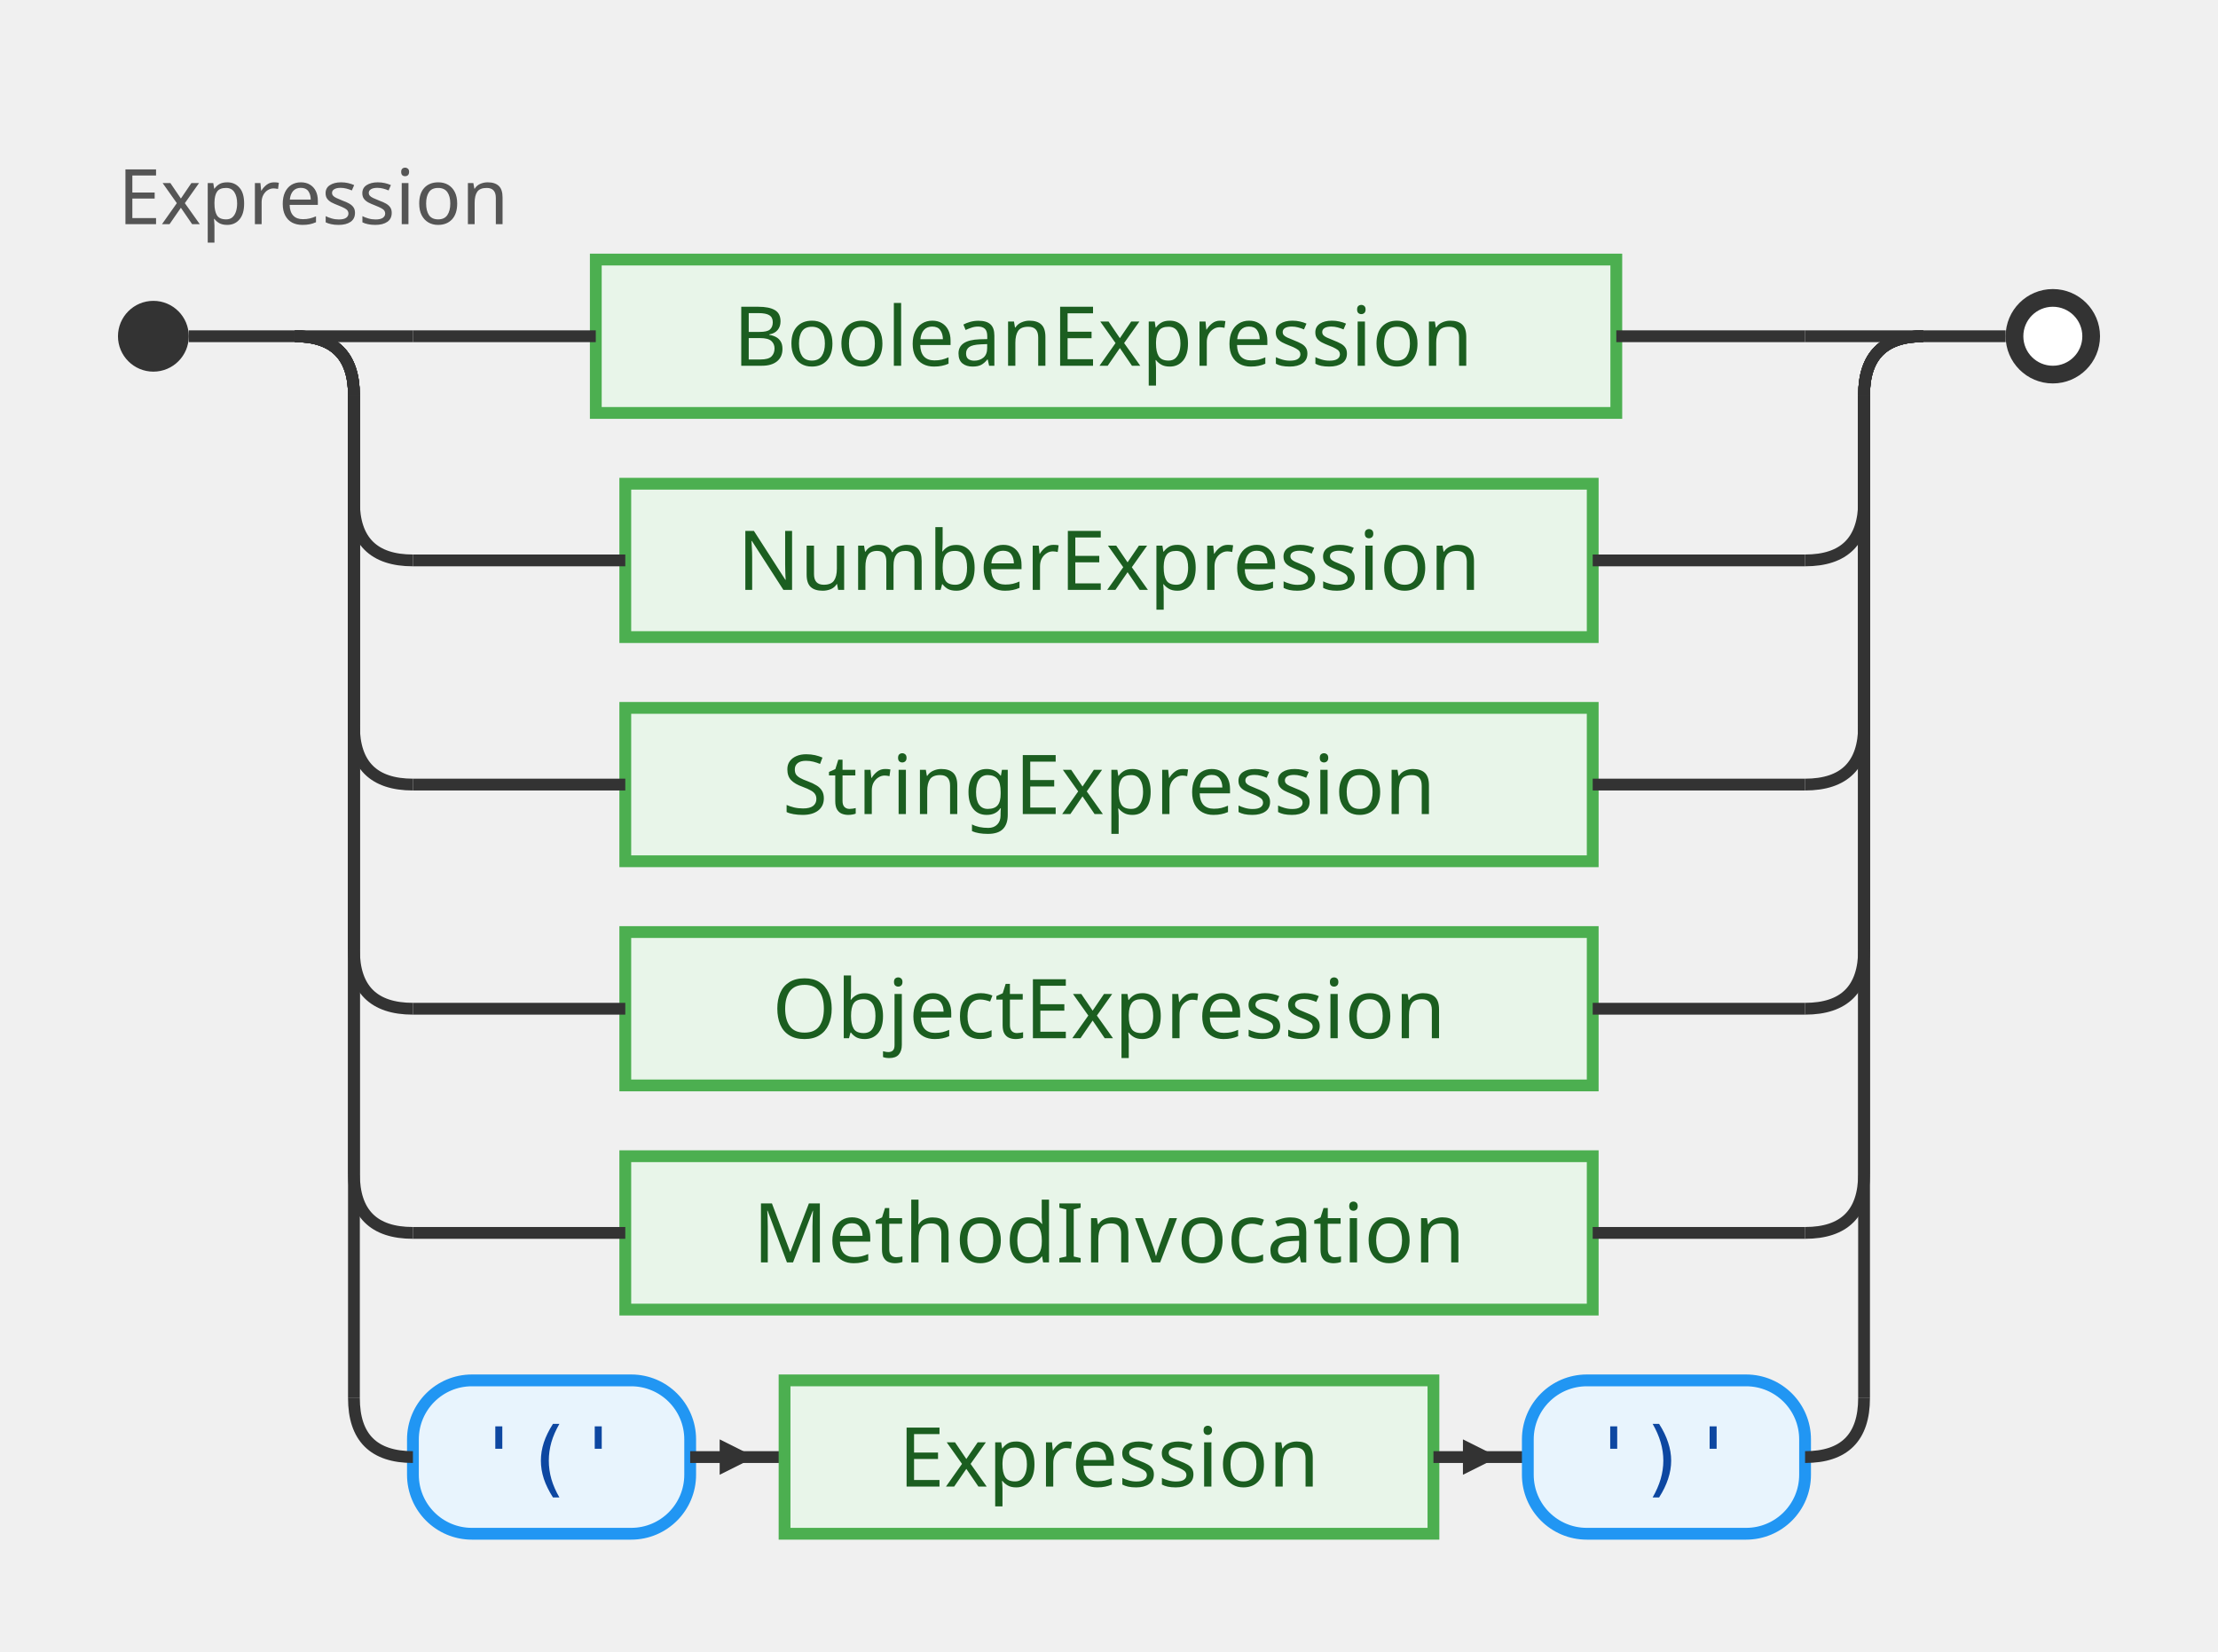
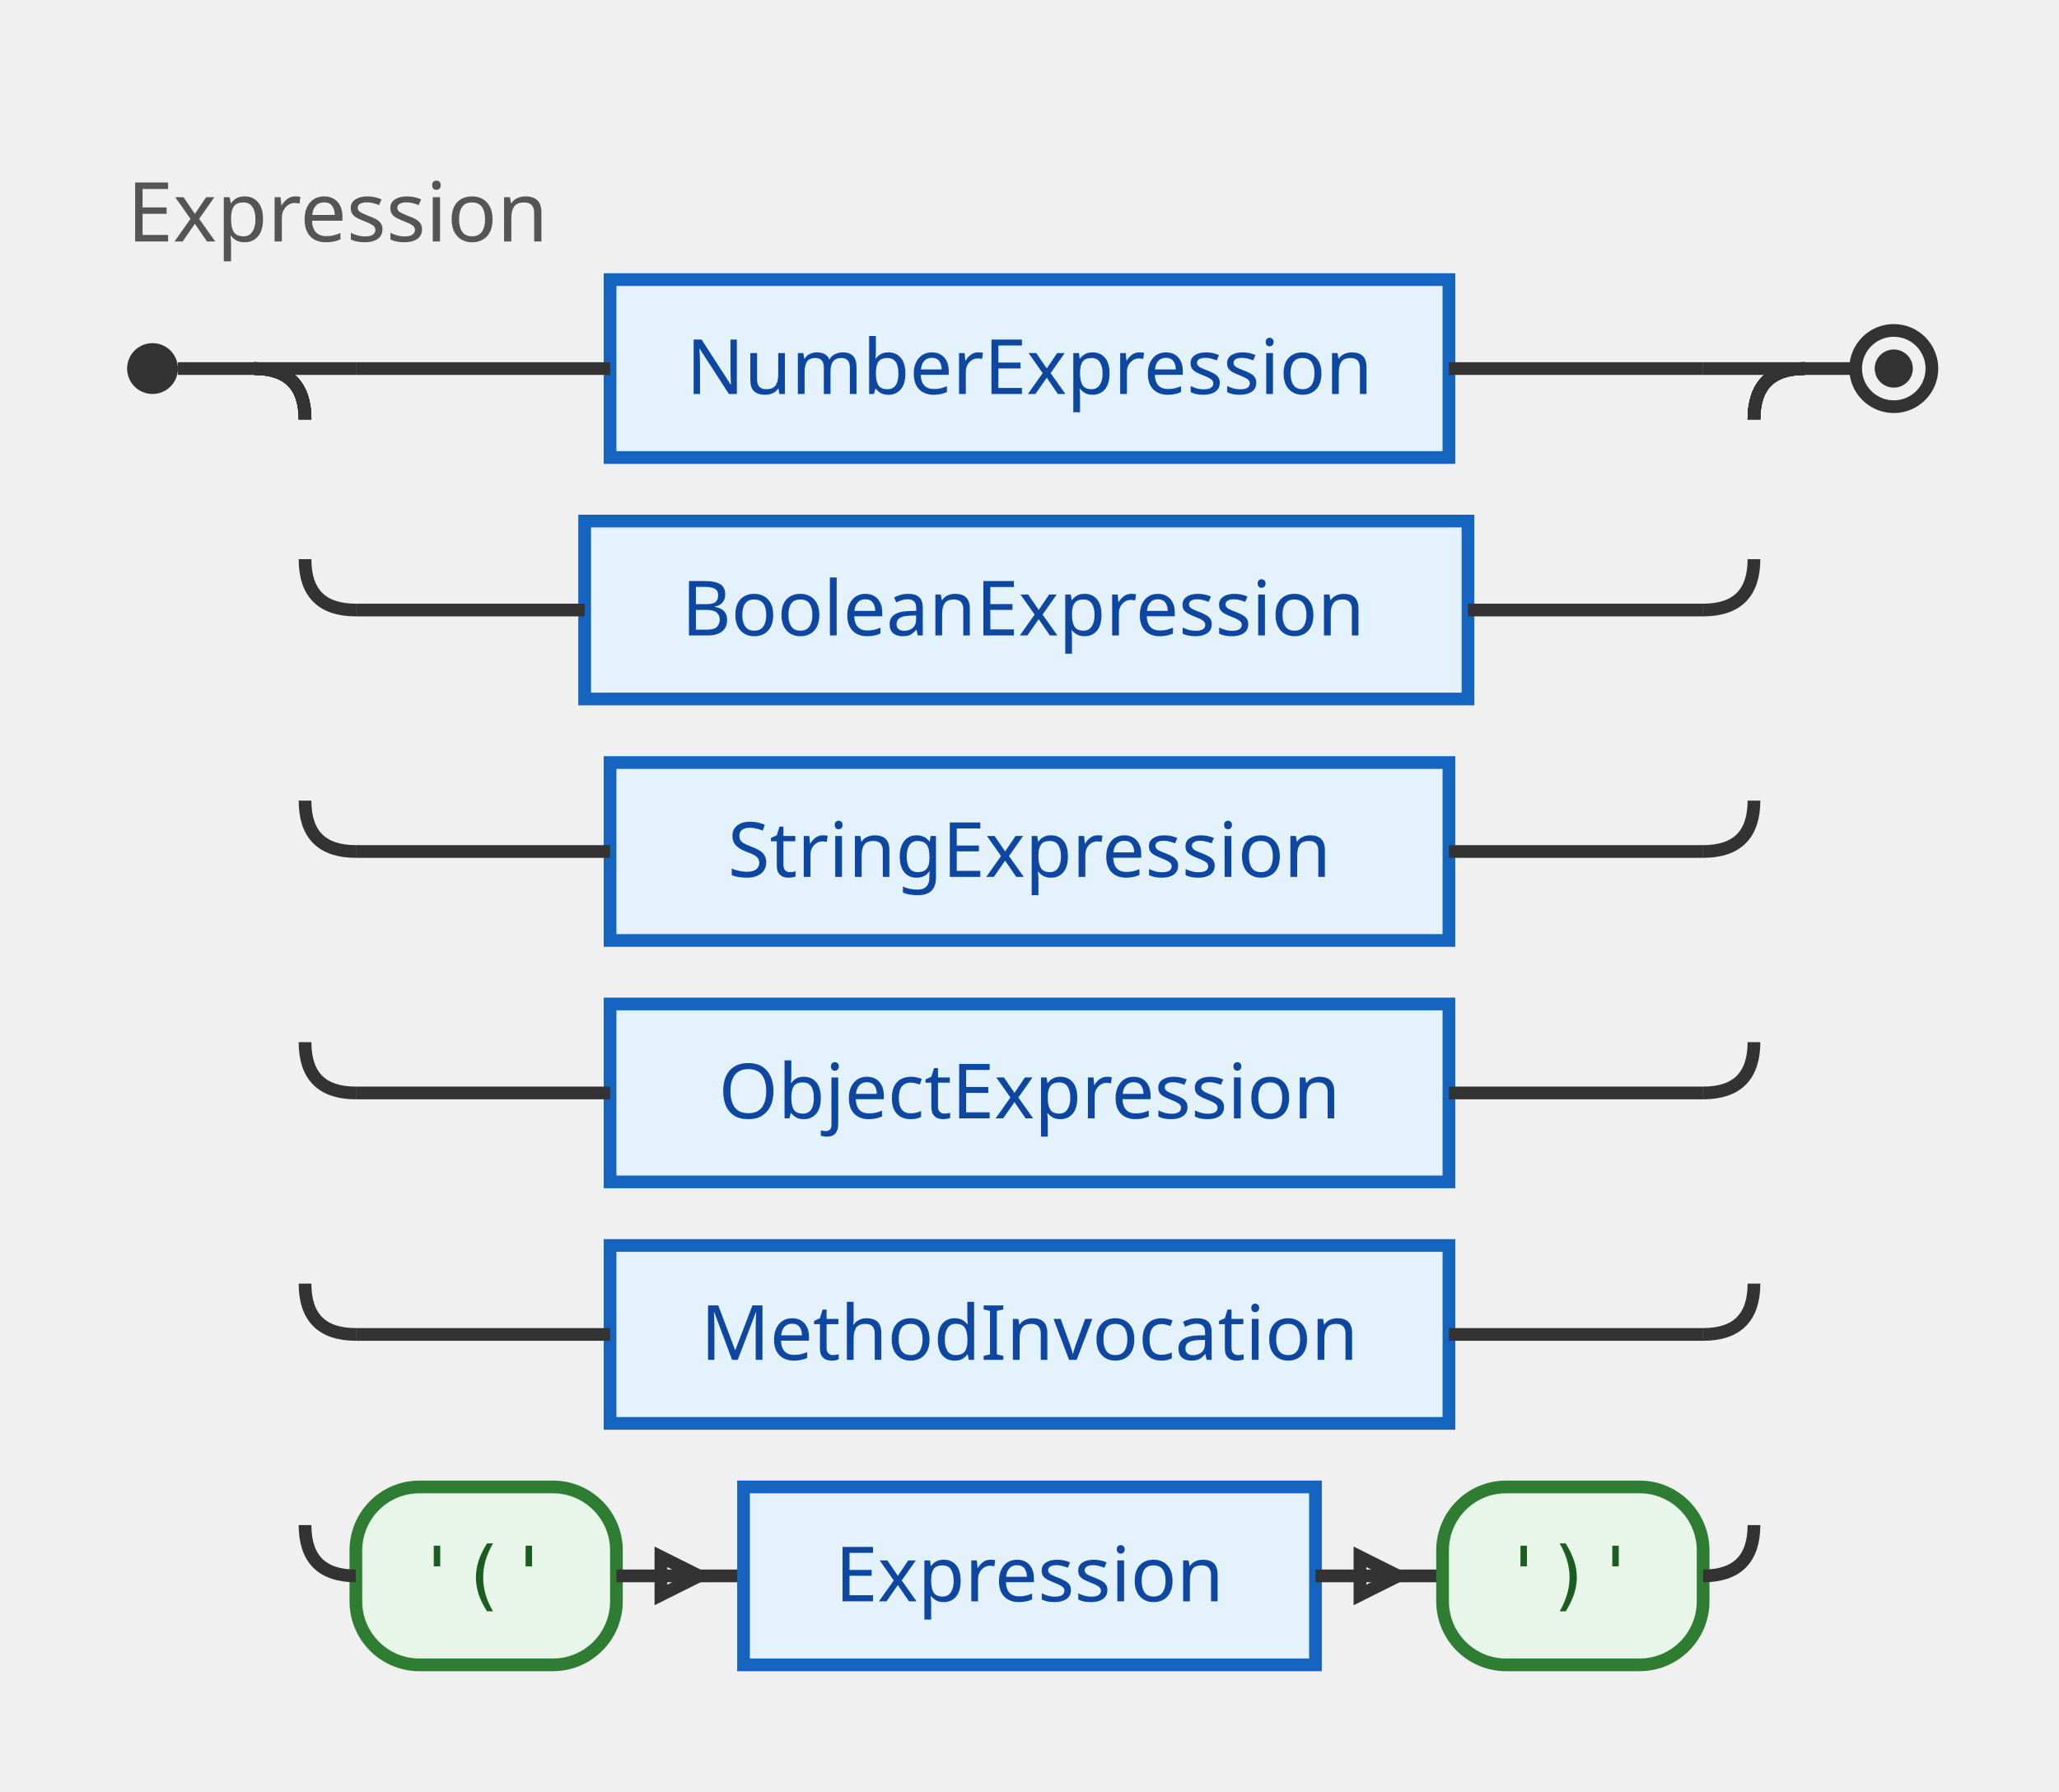
- <svg xmlns="http://www.w3.org/2000/svg" xmlns:xlink="http://www.w3.org/1999/xlink" width="376" height="280">
+ <svg xmlns="http://www.w3.org/2000/svg" width="324" height="282">
  <style>
-   svg { background: white; font-family: sans-serif; }
  .rail { stroke: #333; stroke-width: 2; fill: none; }
-   .arrow { fill: #333; }
-   .terminal-box { fill: #E8F4FD; stroke: #2196F3; stroke-width: 2; rx: 10; ry: 10; }
-   .nonterminal-box { fill: #E8F5E9; stroke: #4CAF50; stroke-width: 2; }
-   .nonterminal-box:hover { fill: #C8E6C9; stroke: #2E7D32; cursor: pointer; }
-   .terminal-text { font-family: monospace; font-size: 14px; fill: #0D47A1; }
-   .nonterminal-text { font-family: sans-serif; font-size: 14px; fill: #1B5E20; }
-   a:hover .nonterminal-text { fill: #1B5E20; text-decoration: underline; }
+   .arrow { stroke: #333; stroke-width: 2; fill: none; }
+   .terminal-box { fill: #e8f5e9; stroke: #2e7d32; stroke-width: 2; }
+   .terminal-text { font-family: monospace; font-size: 12px; fill: #1b5e20; }
+   .nonterminal-box { fill: #e3f2fd; stroke: #1565c0; stroke-width: 2; }
+   .nonterminal-text { font-family: sans-serif; font-size: 12px; fill: #0d47a1; }
  .start-circle { fill: #333; stroke: none; }
-   .end-circle-outer { fill: #333; stroke: none; }
-   .end-circle-inner { fill: white; stroke: none; }
+   .end-circle-outer { fill: none; stroke: #333; stroke-width: 2; }
+   .end-circle-inner { fill: #333; stroke: none; }
+   rect, g { transition: all 0.3s; }
</style>
  <text x="20" y="38" font-size="13" fill="#555" font-family="sans-serif">Expression</text>
-   <circle cx="26" cy="57" r="6" class="start-circle" />
-   <line x1="32" y1="57" x2="50" y2="57" class="rail" />
-   <a xlink:href="#BooleanExpression" target="_top">
-     <rect x="101" y="44" width="173" height="26" class="nonterminal-box" />
-     <text x="187" y="62" text-anchor="middle" class="nonterminal-text">BooleanExpression</text>
-   </a>
-   <line x1="70" y1="57" x2="101" y2="57" class="rail" />
-   <line x1="274" y1="57" x2="306" y2="57" class="rail" />
-   <line x1="50" y1="57" x2="70" y2="57" class="rail" />
-   <line x1="306" y1="57" x2="326" y2="57" class="rail" />
-   <a xlink:href="#NumberExpression" target="_top">
-     <rect x="106" y="82" width="164" height="26" class="nonterminal-box" />
-     <text x="188" y="100" text-anchor="middle" class="nonterminal-text">NumberExpression</text>
-   </a>
-   <line x1="70" y1="95" x2="106" y2="95" class="rail" />
-   <line x1="270" y1="95" x2="306" y2="95" class="rail" />
-   <path d="M 50,57 Q 60,57 60,67" class="rail" />
-   <line x1="60" y1="67" x2="60" y2="85" class="rail" />
-   <path d="M 60,85 Q 60,95 70,95" class="rail" />
-   <path d="M 306,95 Q 316,95 316,85" class="rail" />
-   <line x1="316" y1="85" x2="316" y2="67" class="rail" />
-   <path d="M 316,67 Q 316,57 326,57" class="rail" />
-   <a xlink:href="#StringExpression" target="_top">
-     <rect x="106" y="120" width="164" height="26" class="nonterminal-box" />
-     <text x="188" y="138" text-anchor="middle" class="nonterminal-text">StringExpression</text>
-   </a>
-   <line x1="70" y1="133" x2="106" y2="133" class="rail" />
-   <line x1="270" y1="133" x2="306" y2="133" class="rail" />
-   <path d="M 50,57 Q 60,57 60,67" class="rail" />
-   <line x1="60" y1="67" x2="60" y2="123" class="rail" />
-   <path d="M 60,123 Q 60,133 70,133" class="rail" />
-   <path d="M 306,133 Q 316,133 316,123" class="rail" />
-   <line x1="316" y1="123" x2="316" y2="67" class="rail" />
-   <path d="M 316,67 Q 316,57 326,57" class="rail" />
-   <a xlink:href="#ObjectExpression" target="_top">
-     <rect x="106" y="158" width="164" height="26" class="nonterminal-box" />
-     <text x="188" y="176" text-anchor="middle" class="nonterminal-text">ObjectExpression</text>
-   </a>
-   <line x1="70" y1="171" x2="106" y2="171" class="rail" />
-   <line x1="270" y1="171" x2="306" y2="171" class="rail" />
-   <path d="M 50,57 Q 60,57 60,67" class="rail" />
-   <line x1="60" y1="67" x2="60" y2="161" class="rail" />
-   <path d="M 60,161 Q 60,171 70,171" class="rail" />
-   <path d="M 306,171 Q 316,171 316,161" class="rail" />
-   <line x1="316" y1="161" x2="316" y2="67" class="rail" />
-   <path d="M 316,67 Q 316,57 326,57" class="rail" />
-   <a xlink:href="#MethodInvocation" target="_top">
-     <rect x="106" y="196" width="164" height="26" class="nonterminal-box" />
-     <text x="188" y="214" text-anchor="middle" class="nonterminal-text">MethodInvocation</text>
-   </a>
-   <line x1="70" y1="209" x2="106" y2="209" class="rail" />
-   <line x1="270" y1="209" x2="306" y2="209" class="rail" />
-   <path d="M 50,57 Q 60,57 60,67" class="rail" />
-   <line x1="60" y1="67" x2="60" y2="199" class="rail" />
-   <path d="M 60,199 Q 60,209 70,209" class="rail" />
-   <path d="M 306,209 Q 316,209 316,199" class="rail" />
-   <line x1="316" y1="199" x2="316" y2="67" class="rail" />
-   <path d="M 316,67 Q 316,57 326,57" class="rail" />
-   <rect x="70" y="234" width="47" height="26" rx="10" ry="10" class="terminal-box" />
-   <text x="93" y="252" text-anchor="middle" class="terminal-text">'('</text>
-   <line x1="117" y1="247" x2="133" y2="247" class="rail" />
-   <polygon points="122,244 128,247 122,250" class="arrow" />
-   <a xlink:href="#Expression" target="_top">
-     <rect x="133" y="234" width="110" height="26" class="nonterminal-box" />
-     <text x="188" y="252" text-anchor="middle" class="nonterminal-text">Expression</text>
-   </a>
-   <line x1="243" y1="247" x2="259" y2="247" class="rail" />
-   <polygon points="248,244 254,247 248,250" class="arrow" />
-   <rect x="259" y="234" width="47" height="26" rx="10" ry="10" class="terminal-box" />
-   <text x="282" y="252" text-anchor="middle" class="terminal-text">')'</text>
-   <path d="M 50,57 Q 60,57 60,67" class="rail" />
-   <line x1="60" y1="67" x2="60" y2="237" class="rail" />
-   <path d="M 60,237 Q 60,247 70,247" class="rail" />
-   <path d="M 306,247 Q 316,247 316,237" class="rail" />
-   <line x1="316" y1="237" x2="316" y2="67" class="rail" />
-   <path d="M 316,67 Q 316,57 326,57" class="rail" />
-   <line x1="326" y1="57" x2="340" y2="57" class="rail" />
-   <circle cx="348" cy="57" r="8" class="end-circle-outer" />
-   <circle cx="348" cy="57" r="5" class="end-circle-inner" />
+   <circle cx="24" cy="58" r="4" class="start-circle" />
+   <line x1="28" y1="58" x2="40" y2="58" class="rail" />
+   <g id="19717364">
+     <g id="1613255205">
+       <rect x="96" y="44" width="132" height="28" class="nonterminal-box" />
+       <text x="162" y="62" text-anchor="middle" class="nonterminal-text">NumberExpression</text>
+     </g>
+     <line x1="56" y1="58" x2="96" y2="58" class="rail" />
+     <line x1="228" y1="58" x2="268" y2="58" class="rail" />
+     <line x1="40" y1="58" x2="56" y2="58" class="rail" />
+     <line x1="268" y1="58" x2="284" y2="58" class="rail" />
+     <g id="1897115967">
+       <rect x="92" y="82" width="139" height="28" class="nonterminal-box" />
+       <text x="161" y="100" text-anchor="middle" class="nonterminal-text">BooleanExpression</text>
+     </g>
+     <line x1="56" y1="96" x2="92" y2="96" class="rail" />
+     <line x1="231" y1="96" x2="268" y2="96" class="rail" />
+     <path d="M40,58 Q48,58 48,66" class="rail" fill="none" />
+     <path d="M48,88 Q48,96 56,96" class="rail" fill="none" />
+     <path d="M268,96 Q276,96 276,88" class="rail" fill="none" />
+     <path d="M276,66 Q276,58 284,58" class="rail" fill="none" />
+     <g id="1166151249">
+       <rect x="96" y="120" width="132" height="28" class="nonterminal-box" />
+       <text x="162" y="138" text-anchor="middle" class="nonterminal-text">StringExpression</text>
+     </g>
+     <line x1="56" y1="134" x2="96" y2="134" class="rail" />
+     <line x1="228" y1="134" x2="268" y2="134" class="rail" />
+     <path d="M40,58 Q48,58 48,66" class="rail" fill="none" />
+     <path d="M48,126 Q48,134 56,134" class="rail" fill="none" />
+     <path d="M268,134 Q276,134 276,126" class="rail" fill="none" />
+     <path d="M276,66 Q276,58 284,58" class="rail" fill="none" />
+     <g id="1121453612">
+       <rect x="96" y="158" width="132" height="28" class="nonterminal-box" />
+       <text x="162" y="176" text-anchor="middle" class="nonterminal-text">ObjectExpression</text>
+     </g>
+     <line x1="56" y1="172" x2="96" y2="172" class="rail" />
+     <line x1="228" y1="172" x2="268" y2="172" class="rail" />
+     <path d="M40,58 Q48,58 48,66" class="rail" fill="none" />
+     <path d="M48,164 Q48,172 56,172" class="rail" fill="none" />
+     <path d="M268,172 Q276,172 276,164" class="rail" fill="none" />
+     <path d="M276,66 Q276,58 284,58" class="rail" fill="none" />
+     <g id="1615056168">
+       <rect x="96" y="196" width="132" height="28" class="nonterminal-box" />
+       <text x="162" y="214" text-anchor="middle" class="nonterminal-text">MethodInvocation</text>
+     </g>
+     <line x1="56" y1="210" x2="96" y2="210" class="rail" />
+     <line x1="228" y1="210" x2="268" y2="210" class="rail" />
+     <path d="M40,58 Q48,58 48,66" class="rail" fill="none" />
+     <path d="M48,202 Q48,210 56,210" class="rail" fill="none" />
+     <path d="M268,210 Q276,210 276,202" class="rail" fill="none" />
+     <path d="M276,66 Q276,58 284,58" class="rail" fill="none" />
+     <g id="632249781">
+       <g id="213193302">
+         <rect x="56" y="234" width="41" height="28" rx="10" ry="10" class="terminal-box" />
+         <text x="76" y="252" text-anchor="middle" class="terminal-text">'('</text>
+       </g>
+       <line x1="97" y1="248" x2="117" y2="248" class="rail" />
+       <polygon points="104,245 110,248 104,251" class="arrow" />
+       <g id="1502635287">
+         <rect x="117" y="234" width="90" height="28" class="nonterminal-box" />
+         <text x="162" y="252" text-anchor="middle" class="nonterminal-text">Expression</text>
+       </g>
+       <line x1="207" y1="248" x2="227" y2="248" class="rail" />
+       <polygon points="214,245 220,248 214,251" class="arrow" />
+       <g id="1543237999">
+         <rect x="227" y="234" width="41" height="28" rx="10" ry="10" class="terminal-box" />
+         <text x="247" y="252" text-anchor="middle" class="terminal-text">')'</text>
+       </g>
+     </g>
+     <line x1="56" y1="248" x2="56" y2="248" class="rail" />
+     <line x1="268" y1="248" x2="268" y2="248" class="rail" />
+     <path d="M40,58 Q48,58 48,66" class="rail" fill="none" />
+     <path d="M48,240 Q48,248 56,248" class="rail" fill="none" />
+     <path d="M268,248 Q276,248 276,240" class="rail" fill="none" />
+     <path d="M276,66 Q276,58 284,58" class="rail" fill="none" />
+   </g>
+   <line x1="284" y1="58" x2="292" y2="58" class="rail" />
+   <circle cx="298" cy="58" r="6" class="end-circle-outer" />
+   <circle cx="298" cy="58" r="3" class="end-circle-inner" />
</svg>
